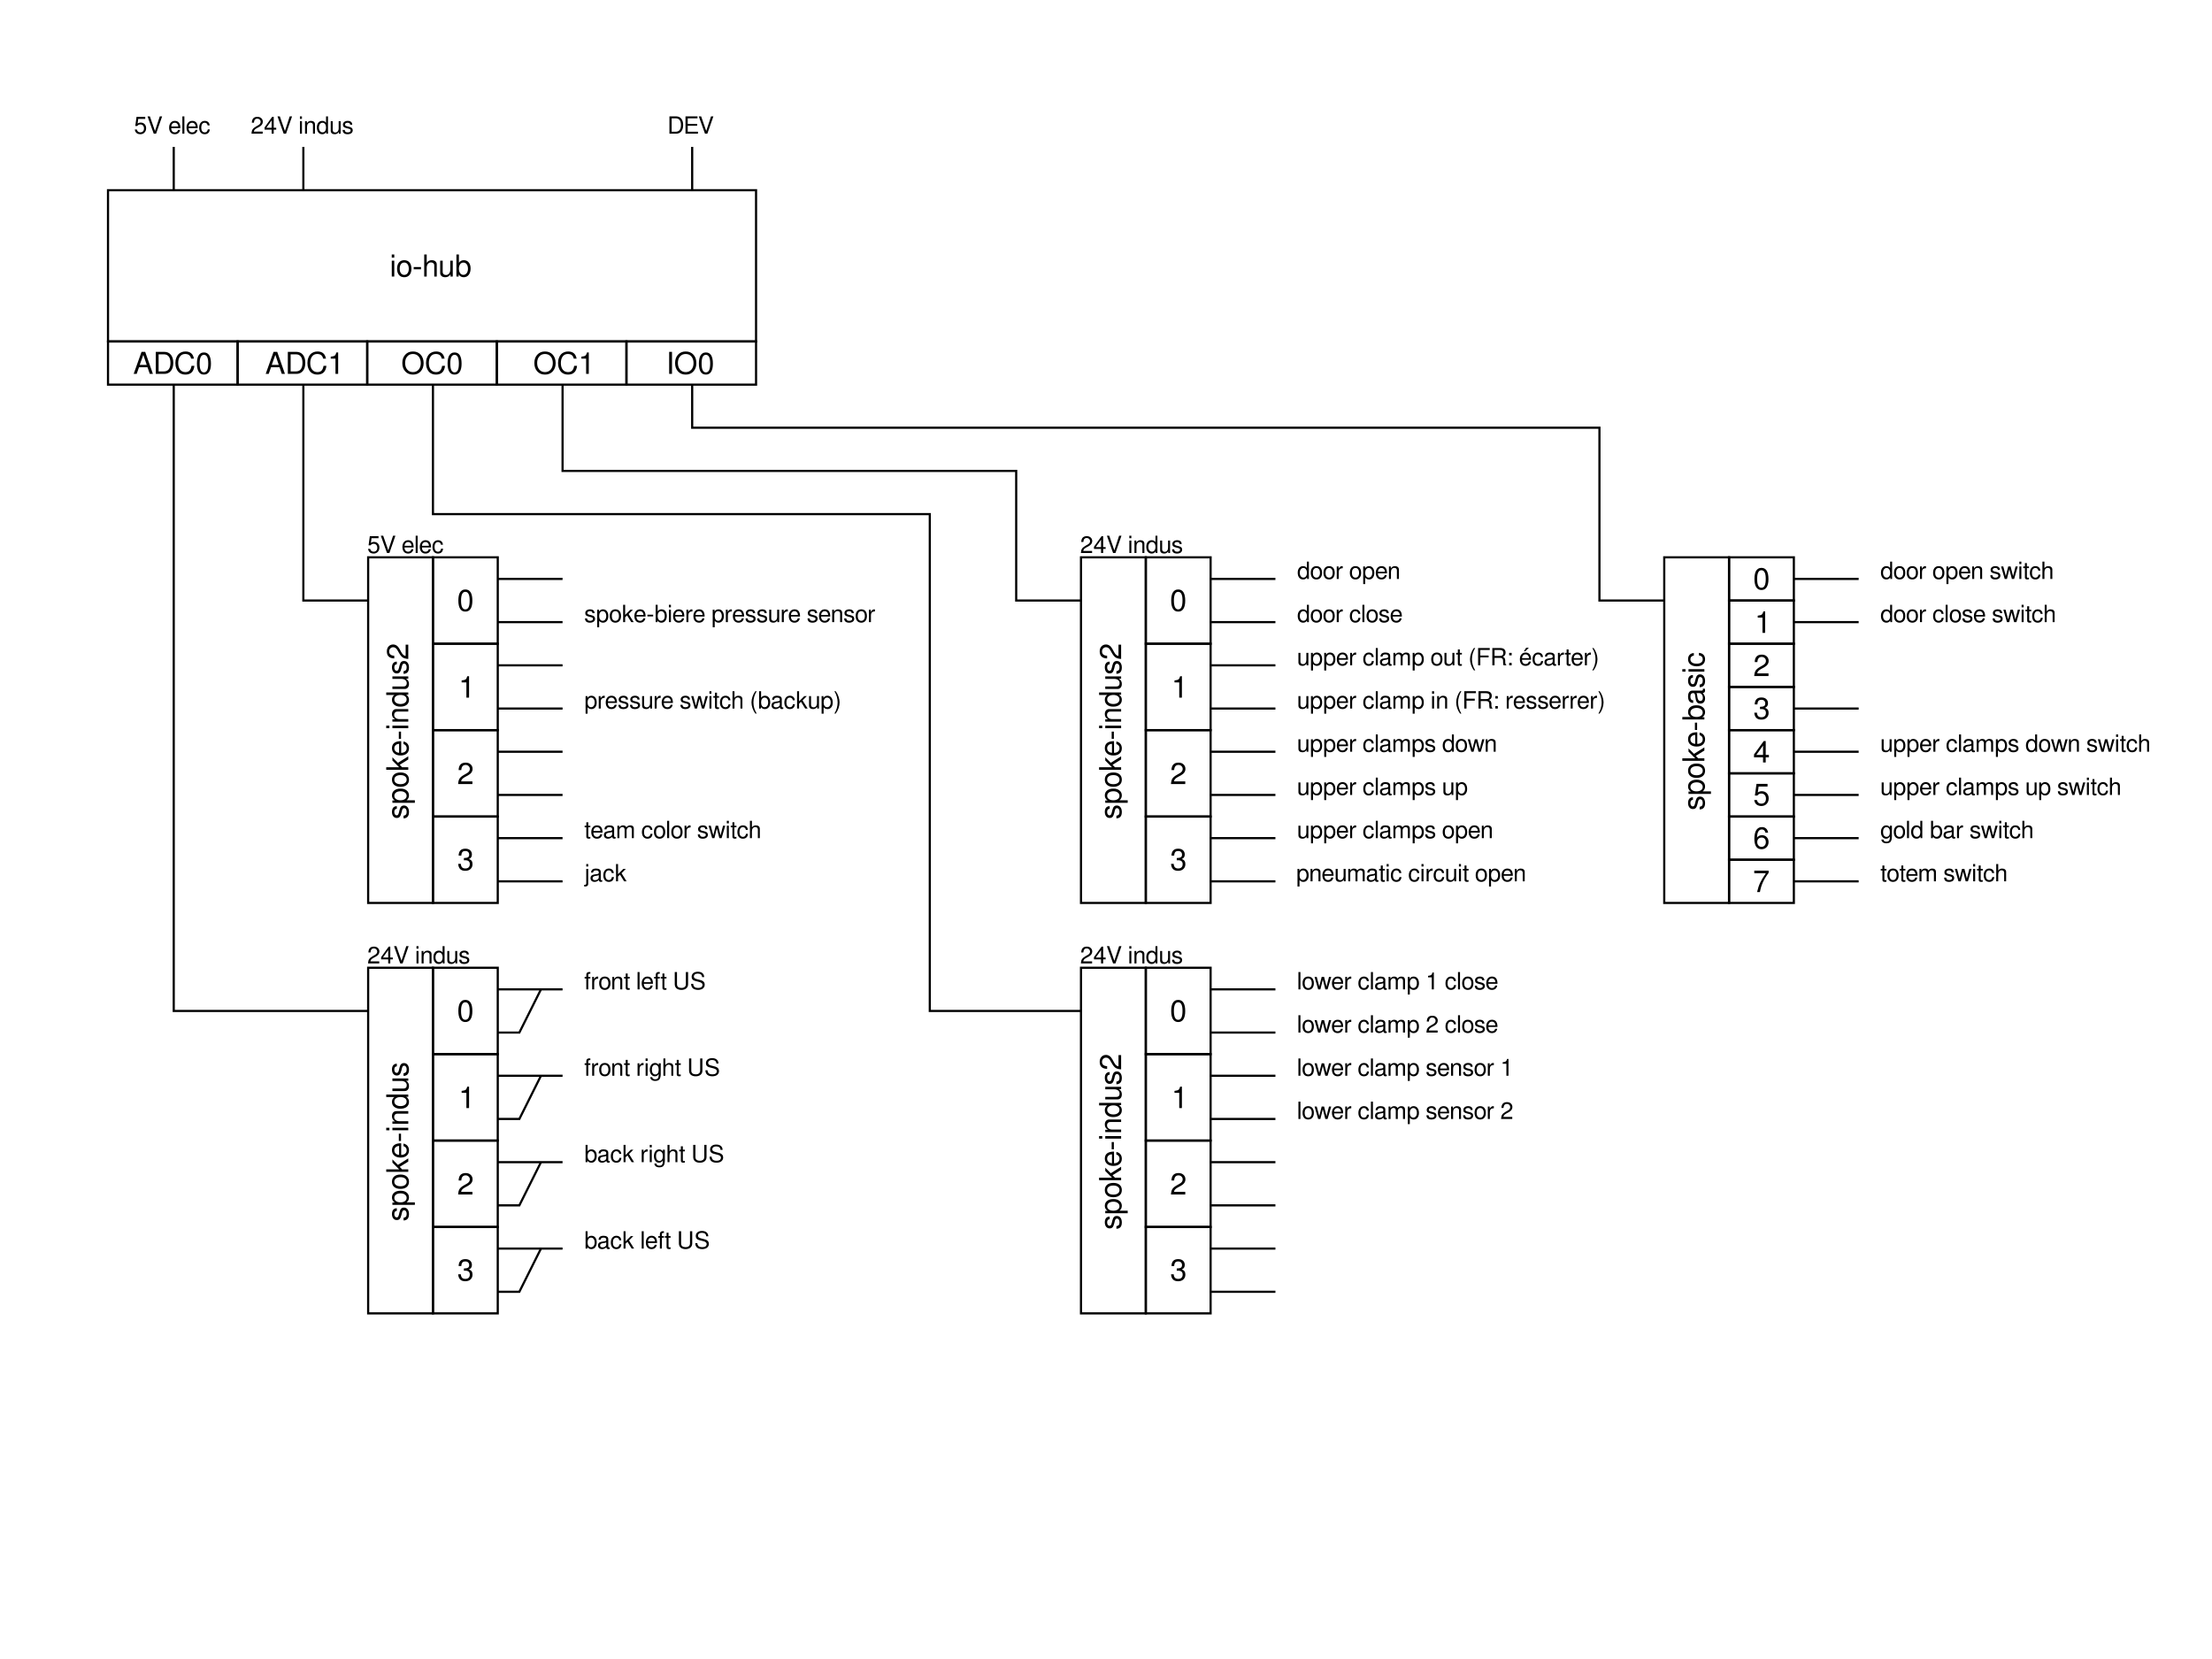
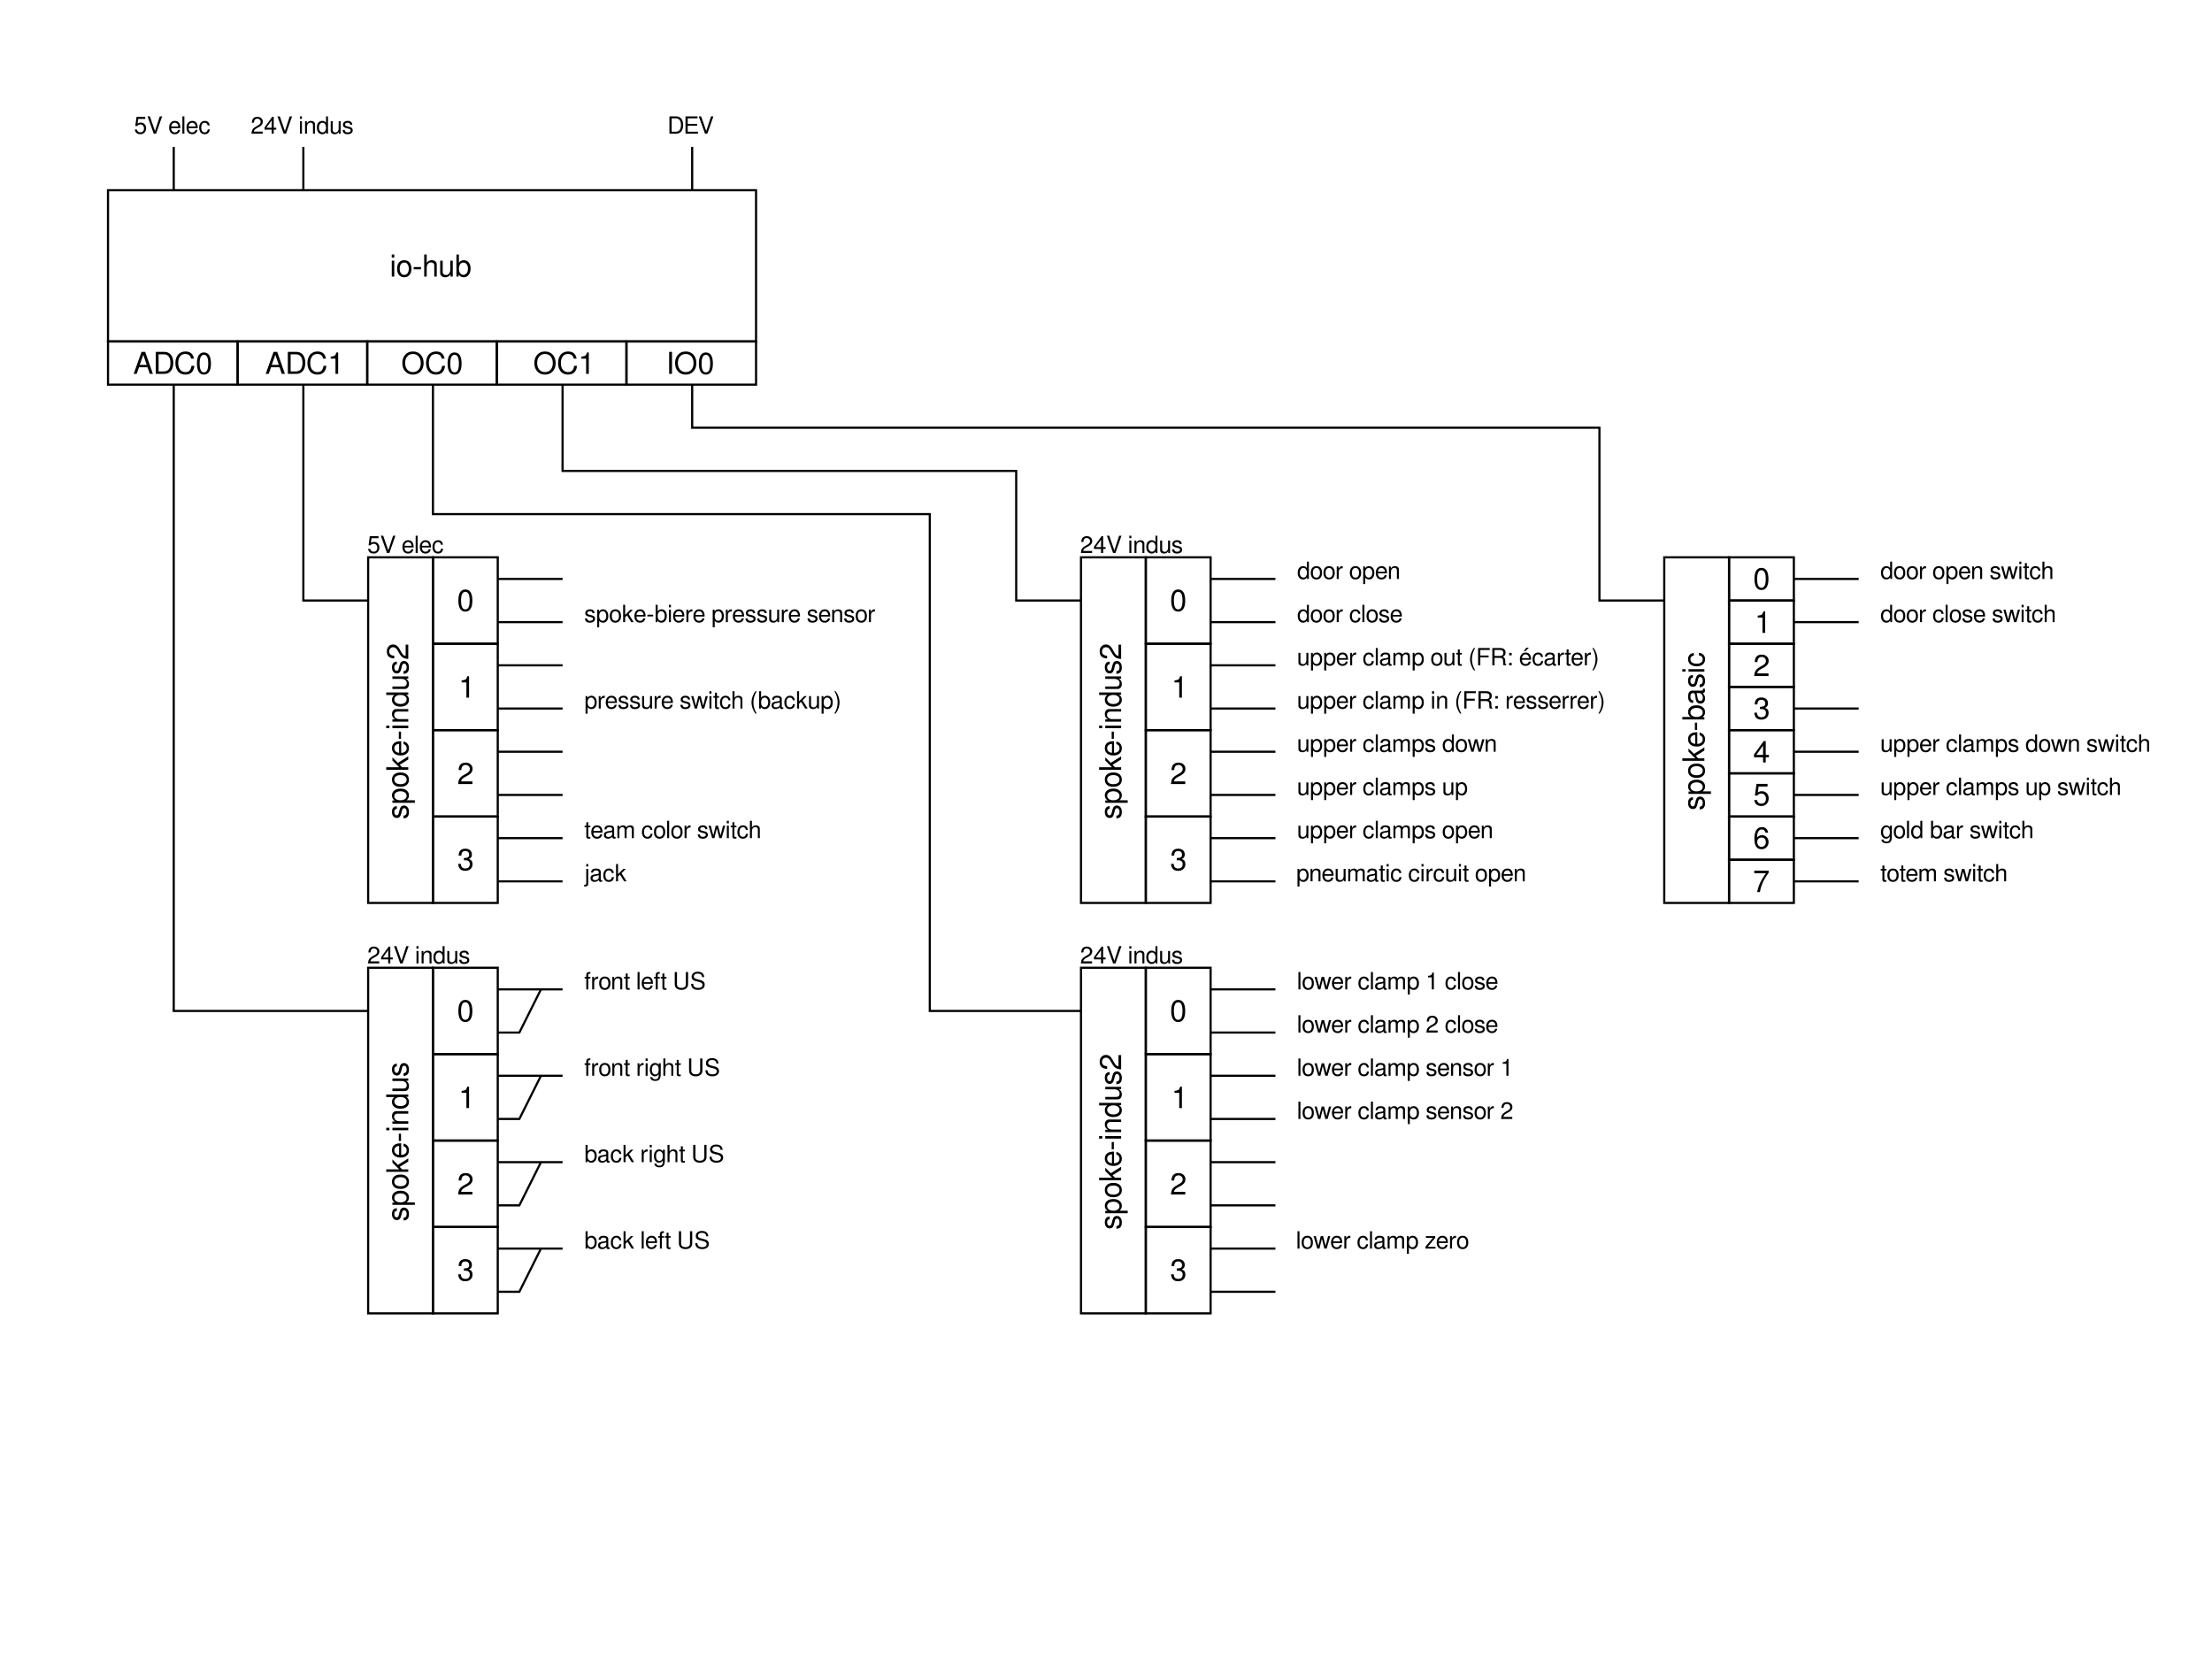
<svg xmlns="http://www.w3.org/2000/svg" width="1024" height="768" id="svg2" version="1.1">
  <defs id="defs4">
    </defs>
  <g id="layer1" transform="translate(0,-284.3622)">
    <g id="g3689" transform="translate(0,-239.942)">
      <rect y="612.362" x="50" height="70" width="300" id="rect3590" style="fill:none;stroke:#000000;stroke-width:1;stroke-miterlimit:4;stroke-dasharray:none;stroke-dashoffset:0" />
      <rect y="682.362" x="50" height="20" width="60" id="rect3592" style="fill:none;stroke:#000000;stroke-width:1;stroke-miterlimit:4;stroke-dasharray:none;stroke-dashoffset:0" />
      <text id="text3594" y="697.388" x="61.676" style="font-size:14px;font-style:normal;font-variant:normal;font-weight:normal;font-stretch:normal;text-align:start;line-height:125%;writing-mode:lr-tb;text-anchor:start;fill:#000000;fill-opacity:1;stroke:none;font-family:FreeSans;-inkscape-font-specification:FreeSans" xml:space="preserve">
        <tspan y="697.388" x="61.676" id="tspan3596">ADC0</tspan>
      </text>
      <rect style="fill:none;stroke:#000000;stroke-width:1;stroke-miterlimit:4;stroke-dasharray:none;stroke-dashoffset:0" id="rect3636" width="60" height="20" x="110" y="682.362" />
      <text xml:space="preserve" style="font-size:14px;font-style:normal;font-variant:normal;font-weight:normal;font-stretch:normal;text-align:start;line-height:125%;writing-mode:lr-tb;text-anchor:start;fill:#000000;fill-opacity:1;stroke:none;font-family:FreeSans;-inkscape-font-specification:FreeSans" x="122.796" y="697.388" id="text3638">
        <tspan id="tspan3640" x="122.796" y="697.388">ADC1</tspan>
      </text>
      <rect y="682.362" x="170" height="20" width="60" id="rect3644" style="fill:none;stroke:#000000;stroke-width:1;stroke-miterlimit:4;stroke-dasharray:none;stroke-dashoffset:0" />
      <text id="text3646" y="697.388" x="185.685" style="font-size:14px;font-style:normal;font-variant:normal;font-weight:normal;font-stretch:normal;text-align:start;line-height:125%;writing-mode:lr-tb;text-anchor:start;fill:#000000;fill-opacity:1;stroke:none;font-family:FreeSans;-inkscape-font-specification:FreeSans" xml:space="preserve">
        <tspan y="697.388" x="185.685" id="tspan3648">OC0</tspan>
      </text>
      <rect style="fill:none;stroke:#000000;stroke-width:1;stroke-miterlimit:4;stroke-dasharray:none;stroke-dashoffset:0" id="rect3652" width="60" height="20" x="230" y="682.362" />
      <text xml:space="preserve" style="font-size:14px;font-style:normal;font-variant:normal;font-weight:normal;font-stretch:normal;text-align:start;line-height:125%;writing-mode:lr-tb;text-anchor:start;fill:#000000;fill-opacity:1;stroke:none;font-family:FreeSans;-inkscape-font-specification:FreeSans" x="246.805" y="697.388" id="text3654">
        <tspan id="tspan3656" x="246.805" y="697.388">OC1</tspan>
      </text>
      <rect y="682.362" x="290" height="20" width="60" id="rect3660" style="fill:none;stroke:#000000;stroke-width:1;stroke-miterlimit:4;stroke-dasharray:none;stroke-dashoffset:0" />
      <text id="text3662" y="697.388" x="308.368" style="font-size:14px;font-style:normal;font-variant:normal;font-weight:normal;font-stretch:normal;text-align:start;line-height:125%;writing-mode:lr-tb;text-anchor:start;fill:#000000;fill-opacity:1;stroke:none;font-family:FreeSans;-inkscape-font-specification:FreeSans" xml:space="preserve">
        <tspan y="697.388" x="308.368" id="tspan3664">IO0</tspan>
      </text>
      <text id="text3685" y="652.304" x="180.428" style="font-size:14px;font-style:normal;font-variant:normal;font-weight:normal;font-stretch:normal;text-align:start;line-height:125%;writing-mode:lr-tb;text-anchor:start;fill:#000000;fill-opacity:1;stroke:none;font-family:FreeSans;-inkscape-font-specification:FreeSans" xml:space="preserve">
        <tspan y="652.304" x="180.428" id="tspan3687">io-hub</tspan>
      </text>
    </g>
    <g id="g4172" transform="translate(-279.5722,180.0001)">
      <g transform="translate(130,-300.0001)" id="g3828">
        <rect style="fill:none;stroke:#000000;stroke-width:1;stroke-miterlimit:4;stroke-dasharray:none;stroke-dashoffset:0" id="rect3798" width="30" height="160" x="320" y="852.362" />
        <rect style="fill:none;stroke:#000000;stroke-width:1;stroke-miterlimit:4;stroke-dasharray:none;stroke-dashoffset:0" id="rect3800" width="30" height="40" x="350" y="852.362" />
        <text xml:space="preserve" style="font-size:14px;font-style:normal;font-variant:normal;font-weight:normal;font-stretch:normal;text-align:start;line-height:125%;writing-mode:lr-tb;text-anchor:start;fill:#000000;fill-opacity:1;stroke:none;font-family:FreeSans;-inkscape-font-specification:FreeSans" x="361.15" y="877.164" id="text3802">
          <tspan id="tspan3804" x="361.15" y="877.164">0</tspan>
        </text>
        <text xml:space="preserve" style="font-size:14px;font-style:normal;font-variant:normal;font-weight:normal;font-stretch:normal;text-align:start;line-height:125%;writing-mode:lr-tb;text-anchor:start;fill:#000000;fill-opacity:1;stroke:none;font-family:FreeSans;-inkscape-font-specification:FreeSans" x="-969.815" y="338.577" id="text3806" transform="matrix(0,-1,1,0,0,0)">
          <tspan id="tspan3808" x="-969.815" y="338.577">spoke-indus</tspan>
        </text>
        <rect y="892.362" x="350" height="40" width="30" id="rect3810" style="fill:none;stroke:#000000;stroke-width:1;stroke-miterlimit:4;stroke-dasharray:none;stroke-dashoffset:0" />
        <text id="text3812" y="917.325" x="361.857" style="font-size:14px;font-style:normal;font-variant:normal;font-weight:normal;font-stretch:normal;text-align:start;line-height:125%;writing-mode:lr-tb;text-anchor:start;fill:#000000;fill-opacity:1;stroke:none;font-family:FreeSans;-inkscape-font-specification:FreeSans" xml:space="preserve">
          <tspan y="917.325" x="361.857" id="tspan3814">1</tspan>
        </text>
        <rect style="fill:none;stroke:#000000;stroke-width:1;stroke-miterlimit:4;stroke-dasharray:none;stroke-dashoffset:0" id="rect3816" width="30" height="40" x="350" y="932.362" />
        <text xml:space="preserve" style="font-size:14px;font-style:normal;font-variant:normal;font-weight:normal;font-stretch:normal;text-align:start;line-height:125%;writing-mode:lr-tb;text-anchor:start;fill:#000000;fill-opacity:1;stroke:none;font-family:FreeSans;-inkscape-font-specification:FreeSans" x="361.185" y="957.325" id="text3818">
          <tspan id="tspan3820" x="361.185" y="957.325">2</tspan>
        </text>
        <rect y="972.362" x="350" height="40" width="30" id="rect3822" style="fill:none;stroke:#000000;stroke-width:1;stroke-miterlimit:4;stroke-dasharray:none;stroke-dashoffset:0" />
        <text id="text3824" y="997.164" x="361.234" style="font-size:14px;font-style:normal;font-variant:normal;font-weight:normal;font-stretch:normal;text-align:start;line-height:125%;writing-mode:lr-tb;text-anchor:start;fill:#000000;fill-opacity:1;stroke:none;font-family:FreeSans;-inkscape-font-specification:FreeSans" xml:space="preserve">
          <tspan y="997.164" x="361.234" id="tspan3826">3</tspan>
        </text>
      </g>
      <path transform="translate(0,284.3622)" id="path3845" d="m 510,278 30,0" style="fill:none;stroke:#000000;stroke-width:1px;stroke-linecap:butt;stroke-linejoin:miter;stroke-opacity:1" />
      <path style="fill:none;stroke:#000000;stroke-width:1px;stroke-linecap:butt;stroke-linejoin:miter;stroke-opacity:1" d="m 510,602.362 30,0" id="path3847" />
      <text id="text3849" y="562.362" x="550" style="font-size:11px;font-style:normal;font-variant:normal;font-weight:normal;font-stretch:normal;fill:#000000;fill-opacity:1;stroke:none;font-family:FreeSans;-inkscape-font-specification:FreeSans" xml:space="preserve">
        <tspan y="562.362" x="550" id="tspan3851">front left US</tspan>
      </text>
      <text xml:space="preserve" style="font-size:11px;font-style:normal;font-variant:normal;font-weight:normal;font-stretch:normal;fill:#000000;fill-opacity:1;stroke:none;font-family:FreeSans;-inkscape-font-specification:FreeSans" x="550" y="602.362" id="text3853">
        <tspan id="tspan3855" x="550" y="602.362">front right US</tspan>
      </text>
      <path style="fill:none;stroke:#000000;stroke-width:1px;stroke-linecap:butt;stroke-linejoin:miter;stroke-opacity:1" d="m 510,642.362 30,0" id="path3857" />
      <path id="path3859" d="m 510,682.362 30,0" style="fill:none;stroke:#000000;stroke-width:1px;stroke-linecap:butt;stroke-linejoin:miter;stroke-opacity:1" />
      <text xml:space="preserve" style="font-size:11px;font-style:normal;font-variant:normal;font-weight:normal;font-stretch:normal;fill:#000000;fill-opacity:1;stroke:none;font-family:FreeSans;-inkscape-font-specification:FreeSans" x="550" y="642.362" id="text3861">
        <tspan id="tspan3863" x="550" y="642.362">back right US</tspan>
      </text>
      <text id="text3865" y="682.362" x="550" style="font-size:11px;font-style:normal;font-variant:normal;font-weight:normal;font-stretch:normal;fill:#000000;fill-opacity:1;stroke:none;font-family:FreeSans;-inkscape-font-specification:FreeSans" xml:space="preserve">
        <tspan y="682.362" x="550" id="tspan3867">back left US</tspan>
      </text>
      <path transform="translate(0,284.3622)" id="path3869" d="m 510,298 10,0 10,-20" style="fill:none;stroke:#000000;stroke-width:1px;stroke-linecap:butt;stroke-linejoin:miter;stroke-opacity:1" />
      <path style="fill:none;stroke:#000000;stroke-width:1px;stroke-linecap:butt;stroke-linejoin:miter;stroke-opacity:1" d="m 510,622.362 10,0 10,-20" id="path3871" />
      <path id="path3873" d="m 510,662.362 10,0 10,-20" style="fill:none;stroke:#000000;stroke-width:1px;stroke-linecap:butt;stroke-linejoin:miter;stroke-opacity:1" />
      <path style="fill:none;stroke:#000000;stroke-width:1px;stroke-linecap:butt;stroke-linejoin:miter;stroke-opacity:1" d="m 510,702.362 10,0 10,-20" id="path3875" />
    </g>
    <g id="g3102" transform="translate(-49.57222,0)">
      <g id="g3877" transform="translate(-100,-310)">
        <rect y="852.362" x="320" height="160" width="30" id="rect3879" style="fill:none;stroke:#000000;stroke-width:1;stroke-miterlimit:4;stroke-dasharray:none;stroke-dashoffset:0" />
        <rect y="852.362" x="350" height="40" width="30" id="rect3881" style="fill:none;stroke:#000000;stroke-width:1;stroke-miterlimit:4;stroke-dasharray:none;stroke-dashoffset:0" />
        <text id="text3883" y="877.164" x="361.15" style="font-size:14px;font-style:normal;font-variant:normal;font-weight:normal;font-stretch:normal;text-align:start;line-height:125%;writing-mode:lr-tb;text-anchor:start;fill:#000000;fill-opacity:1;stroke:none;font-family:FreeSans;-inkscape-font-specification:FreeSans" xml:space="preserve">
          <tspan y="877.164" x="361.15" id="tspan3885">0</tspan>
        </text>
        <text transform="matrix(0,-1,1,0,0,0)" id="text3887" y="338.577" x="-973.679" style="font-size:14px;font-style:normal;font-variant:normal;font-weight:normal;font-stretch:normal;text-align:start;line-height:125%;writing-mode:lr-tb;text-anchor:start;fill:#000000;fill-opacity:1;stroke:none;font-family:FreeSans;-inkscape-font-specification:FreeSans" xml:space="preserve">
          <tspan y="338.577" x="-973.679" id="tspan3889">spoke-indus2</tspan>
        </text>
        <rect style="fill:none;stroke:#000000;stroke-width:1;stroke-miterlimit:4;stroke-dasharray:none;stroke-dashoffset:0" id="rect3891" width="30" height="40" x="350" y="892.362" />
        <text xml:space="preserve" style="font-size:14px;font-style:normal;font-variant:normal;font-weight:normal;font-stretch:normal;text-align:start;line-height:125%;writing-mode:lr-tb;text-anchor:start;fill:#000000;fill-opacity:1;stroke:none;font-family:FreeSans;-inkscape-font-specification:FreeSans" x="361.857" y="917.325" id="text3893">
          <tspan id="tspan3895" x="361.857" y="917.325">1</tspan>
        </text>
        <rect y="932.362" x="350" height="40" width="30" id="rect3897" style="fill:none;stroke:#000000;stroke-width:1;stroke-miterlimit:4;stroke-dasharray:none;stroke-dashoffset:0" />
        <text id="text3899" y="957.325" x="361.185" style="font-size:14px;font-style:normal;font-variant:normal;font-weight:normal;font-stretch:normal;text-align:start;line-height:125%;writing-mode:lr-tb;text-anchor:start;fill:#000000;fill-opacity:1;stroke:none;font-family:FreeSans;-inkscape-font-specification:FreeSans" xml:space="preserve">
          <tspan y="957.325" x="361.185" id="tspan3901">2</tspan>
        </text>
        <rect style="fill:none;stroke:#000000;stroke-width:1;stroke-miterlimit:4;stroke-dasharray:none;stroke-dashoffset:0" id="rect3903" width="30" height="40" x="350" y="972.362" />
        <text xml:space="preserve" style="font-size:14px;font-style:normal;font-variant:normal;font-weight:normal;font-stretch:normal;text-align:start;line-height:125%;writing-mode:lr-tb;text-anchor:start;fill:#000000;fill-opacity:1;stroke:none;font-family:FreeSans;-inkscape-font-specification:FreeSans" x="361.234" y="997.164" id="text3905">
          <tspan id="tspan3907" x="361.234" y="997.164">3</tspan>
        </text>
      </g>
      <path style="fill:none;stroke:#000000;stroke-width:1px;stroke-linecap:butt;stroke-linejoin:miter;stroke-opacity:1" d="m 280,552.362 30,0" id="path3909" />
      <path id="path3911" d="m 280,592.362 30,0" style="fill:none;stroke:#000000;stroke-width:1px;stroke-linecap:butt;stroke-linejoin:miter;stroke-opacity:1" />
      <path id="path3921" d="m 280,632.362 30,0" style="fill:none;stroke:#000000;stroke-width:1px;stroke-linecap:butt;stroke-linejoin:miter;stroke-opacity:1" />
      <path style="fill:none;stroke:#000000;stroke-width:1px;stroke-linecap:butt;stroke-linejoin:miter;stroke-opacity:1" d="m 280,672.362 30,0" id="path3923" />
      <text xml:space="preserve" style="font-size:11px;font-style:normal;font-variant:normal;font-weight:normal;font-stretch:normal;fill:#000000;fill-opacity:1;stroke:none;font-family:FreeSans;-inkscape-font-specification:FreeSans" x="320" y="672.362" id="text3929">
        <tspan id="tspan3931" x="320" y="672.362">team color switch</tspan>
      </text>
      <path id="path3943" d="m 280,572.362 30,0" style="fill:none;stroke:#000000;stroke-width:1px;stroke-linecap:butt;stroke-linejoin:miter;stroke-opacity:1" />
      <path style="fill:none;stroke:#000000;stroke-width:1px;stroke-linecap:butt;stroke-linejoin:miter;stroke-opacity:1" d="m 280,612.362 30,0" id="path3945" />
      <path style="fill:none;stroke:#000000;stroke-width:1px;stroke-linecap:butt;stroke-linejoin:miter;stroke-opacity:1" d="m 280,652.362 30,0" id="path3947" />
      <path id="path3949" d="m 280,692.362 30,0" style="fill:none;stroke:#000000;stroke-width:1px;stroke-linecap:butt;stroke-linejoin:miter;stroke-opacity:1" />
      <text id="text3951" y="572.362" x="320" style="font-size:11px;font-style:normal;font-variant:normal;font-weight:normal;font-stretch:normal;fill:#000000;fill-opacity:1;stroke:none;font-family:FreeSans;-inkscape-font-specification:FreeSans" xml:space="preserve">
        <tspan y="572.362" x="320" id="tspan3953">spoke-biere pressure sensor</tspan>
      </text>
      <text id="text3963" y="692.362" x="320" style="font-size:11px;font-style:normal;font-variant:normal;font-weight:normal;font-stretch:normal;fill:#000000;fill-opacity:1;stroke:none;font-family:FreeSans;-inkscape-font-specification:FreeSans" xml:space="preserve">
        <tspan y="692.362" x="320" id="tspan3965">jack</tspan>
      </text>
      <text xml:space="preserve" style="font-size:11px;font-style:normal;font-variant:normal;font-weight:normal;font-stretch:normal;fill:#000000;fill-opacity:1;stroke:none;font-family:FreeSans;-inkscape-font-specification:FreeSans" x="320" y="612.362" id="text2997">
        <tspan id="tspan2999" x="320" y="612.362">pressure switch (backup)</tspan>
      </text>
    </g>
    <path style="fill:none;stroke:#000000;stroke-width:1px;stroke-linecap:butt;stroke-linejoin:miter;stroke-opacity:1" d="m 80.428,462.362 0,290 90,0" id="path4480" />
    <path style="fill:none;stroke:#000000;stroke-width:1px;stroke-linecap:butt;stroke-linejoin:miter;stroke-opacity:1" d="m 140.428,462.362 0,100 30,0" id="path4482" />
    <path style="fill:none;stroke:#000000;stroke-width:1px;stroke-linecap:butt;stroke-linejoin:miter;stroke-opacity:1" d="m 260.428,462.362 0,40 210,0 0,60 30,0" id="path4488" />
    <path style="fill:none;stroke:#000000;stroke-width:1px;stroke-linecap:butt;stroke-linejoin:miter;stroke-opacity:1" d="m 80.428,372.362 0,-20" id="path4646" />
    <text xml:space="preserve" style="font-size:11px;font-style:normal;font-variant:normal;font-weight:normal;font-stretch:normal;fill:#000000;fill-opacity:1;stroke:none;font-family:FreeSans;-inkscape-font-specification:FreeSans" x="62.003" y="346.245" id="text4648">
      <tspan id="tspan4650" x="62.003" y="346.245">5V elec</tspan>
    </text>
    <path id="path4654" d="m 140.428,372.362 0,-20" style="fill:none;stroke:#000000;stroke-width:1px;stroke-linecap:butt;stroke-linejoin:miter;stroke-opacity:1" />
    <text id="text4656" y="346.245" x="116.039" style="font-size:11px;font-style:normal;font-variant:normal;font-weight:normal;font-stretch:normal;fill:#000000;fill-opacity:1;stroke:none;font-family:FreeSans;-inkscape-font-specification:FreeSans" xml:space="preserve">
      <tspan y="346.245" x="116.039" id="tspan4658">24V indus</tspan>
    </text>
    <path style="fill:none;stroke:#000000;stroke-width:1px;stroke-linecap:butt;stroke-linejoin:miter;stroke-opacity:1" d="m 320.428,372.362 0,-20" id="path4660" />
    <text xml:space="preserve" style="font-size:11px;font-style:normal;font-variant:normal;font-weight:normal;font-stretch:normal;fill:#000000;fill-opacity:1;stroke:none;font-family:FreeSans;-inkscape-font-specification:FreeSans" x="309.022" y="346.245" id="text4662">
      <tspan id="tspan4664" x="309.022" y="346.245">DEV</tspan>
    </text>
    <g id="g3171" transform="translate(0.42778,-6.3652344e-5)">
      <g transform="translate(180,-310)" id="g3047">
        <rect style="fill:none;stroke:#000000;stroke-width:1;stroke-miterlimit:4;stroke-dasharray:none;stroke-dashoffset:0" id="rect3049" width="30" height="160" x="320" y="852.362" />
        <rect style="fill:none;stroke:#000000;stroke-width:1;stroke-miterlimit:4;stroke-dasharray:none;stroke-dashoffset:0" id="rect3051" width="30" height="40" x="350" y="852.362" />
        <text xml:space="preserve" style="font-size:14px;font-style:normal;font-variant:normal;font-weight:normal;font-stretch:normal;text-align:start;line-height:125%;writing-mode:lr-tb;text-anchor:start;fill:#000000;fill-opacity:1;stroke:none;font-family:FreeSans;-inkscape-font-specification:FreeSans" x="361.15" y="877.164" id="text3053">
          <tspan id="tspan3055" x="361.15" y="877.164">0</tspan>
        </text>
        <text xml:space="preserve" style="font-size:14px;font-style:normal;font-variant:normal;font-weight:normal;font-stretch:normal;text-align:start;line-height:125%;writing-mode:lr-tb;text-anchor:start;fill:#000000;fill-opacity:1;stroke:none;font-family:FreeSans;-inkscape-font-specification:FreeSans" x="-973.679" y="338.577" id="text3057" transform="matrix(0,-1,1,0,0,0)">
          <tspan id="tspan3059" x="-973.679" y="338.577">spoke-indus2</tspan>
        </text>
        <rect y="892.362" x="350" height="40" width="30" id="rect3061" style="fill:none;stroke:#000000;stroke-width:1;stroke-miterlimit:4;stroke-dasharray:none;stroke-dashoffset:0" />
        <text id="text3063" y="917.325" x="361.857" style="font-size:14px;font-style:normal;font-variant:normal;font-weight:normal;font-stretch:normal;text-align:start;line-height:125%;writing-mode:lr-tb;text-anchor:start;fill:#000000;fill-opacity:1;stroke:none;font-family:FreeSans;-inkscape-font-specification:FreeSans" xml:space="preserve">
          <tspan y="917.325" x="361.857" id="tspan3065">1</tspan>
        </text>
        <rect style="fill:none;stroke:#000000;stroke-width:1;stroke-miterlimit:4;stroke-dasharray:none;stroke-dashoffset:0" id="rect3067" width="30" height="40" x="350" y="932.362" />
        <text xml:space="preserve" style="font-size:14px;font-style:normal;font-variant:normal;font-weight:normal;font-stretch:normal;text-align:start;line-height:125%;writing-mode:lr-tb;text-anchor:start;fill:#000000;fill-opacity:1;stroke:none;font-family:FreeSans;-inkscape-font-specification:FreeSans" x="361.185" y="957.325" id="text3069">
          <tspan id="tspan3071" x="361.185" y="957.325">2</tspan>
        </text>
        <rect y="972.362" x="350" height="40" width="30" id="rect3073" style="fill:none;stroke:#000000;stroke-width:1;stroke-miterlimit:4;stroke-dasharray:none;stroke-dashoffset:0" />
        <text id="text3075" y="997.164" x="361.234" style="font-size:14px;font-style:normal;font-variant:normal;font-weight:normal;font-stretch:normal;text-align:start;line-height:125%;writing-mode:lr-tb;text-anchor:start;fill:#000000;fill-opacity:1;stroke:none;font-family:FreeSans;-inkscape-font-specification:FreeSans" xml:space="preserve">
          <tspan y="997.164" x="361.234" id="tspan3077">3</tspan>
        </text>
      </g>
      <path id="path3079" d="m 560,552.362 30,0" style="fill:none;stroke:#000000;stroke-width:1px;stroke-linecap:butt;stroke-linejoin:miter;stroke-opacity:1" />
      <path style="fill:none;stroke:#000000;stroke-width:1px;stroke-linecap:butt;stroke-linejoin:miter;stroke-opacity:1" d="m 560,592.362 30,0" id="path3081" />
      <text id="text3083" y="552.362" x="600" style="font-size:11px;font-style:normal;font-variant:normal;font-weight:normal;font-stretch:normal;fill:#000000;fill-opacity:1;stroke:none;font-family:FreeSans;-inkscape-font-specification:FreeSans" xml:space="preserve">
        <tspan y="552.362" x="600" id="tspan3085">door open</tspan>
      </text>
      <text xml:space="preserve" style="font-size:11px;font-style:normal;font-variant:normal;font-weight:normal;font-stretch:normal;fill:#000000;fill-opacity:1;stroke:none;font-family:FreeSans;-inkscape-font-specification:FreeSans" x="600" y="592.362" id="text3087">
        <tspan id="tspan3089" x="600" y="592.362">upper clamp out (FR: écarter)</tspan>
      </text>
      <path style="fill:none;stroke:#000000;stroke-width:1px;stroke-linecap:butt;stroke-linejoin:miter;stroke-opacity:1" d="m 560,632.362 30,0" id="path3091" />
      <path id="path3093" d="m 560,672.362 30,0" style="fill:none;stroke:#000000;stroke-width:1px;stroke-linecap:butt;stroke-linejoin:miter;stroke-opacity:1" />
      <text xml:space="preserve" style="font-size:11px;font-style:normal;font-variant:normal;font-weight:normal;font-stretch:normal;fill:#000000;fill-opacity:1;stroke:none;font-family:FreeSans;-inkscape-font-specification:FreeSans" x="600" y="632.362" id="text3095">
        <tspan id="tspan3097" x="600" y="632.362">upper clamps down</tspan>
      </text>
      <text id="text3099" y="672.362" x="600" style="font-size:11px;font-style:normal;font-variant:normal;font-weight:normal;font-stretch:normal;fill:#000000;fill-opacity:1;stroke:none;font-family:FreeSans;-inkscape-font-specification:FreeSans" xml:space="preserve">
        <tspan y="672.362" x="600" id="tspan3101">upper clamps open</tspan>
      </text>
      <path style="fill:none;stroke:#000000;stroke-width:1px;stroke-linecap:butt;stroke-linejoin:miter;stroke-opacity:1" d="m 560,572.362 30,0" id="path3103" />
      <path id="path3105" d="m 560,612.362 30,0" style="fill:none;stroke:#000000;stroke-width:1px;stroke-linecap:butt;stroke-linejoin:miter;stroke-opacity:1" />
      <path id="path3107" d="m 560,652.362 30,0" style="fill:none;stroke:#000000;stroke-width:1px;stroke-linecap:butt;stroke-linejoin:miter;stroke-opacity:1" />
      <path style="fill:none;stroke:#000000;stroke-width:1px;stroke-linecap:butt;stroke-linejoin:miter;stroke-opacity:1" d="m 560,692.362 30,0" id="path3109" />
      <text xml:space="preserve" style="font-size:11px;font-style:normal;font-variant:normal;font-weight:normal;font-stretch:normal;fill:#000000;fill-opacity:1;stroke:none;font-family:FreeSans;-inkscape-font-specification:FreeSans" x="600" y="572.362" id="text3111">
        <tspan id="tspan3113" x="600" y="572.362">door close</tspan>
      </text>
      <text id="text3115" y="612.362" x="600" style="font-size:11px;font-style:normal;font-variant:normal;font-weight:normal;font-stretch:normal;fill:#000000;fill-opacity:1;stroke:none;font-family:FreeSans;-inkscape-font-specification:FreeSans" xml:space="preserve">
        <tspan y="612.362" x="600" id="tspan3117">upper clamp in (FR: resserrer)</tspan>
      </text>
      <text id="text3119" y="652.362" x="600" style="font-size:11px;font-style:normal;font-variant:normal;font-weight:normal;font-stretch:normal;fill:#000000;fill-opacity:1;stroke:none;font-family:FreeSans;-inkscape-font-specification:FreeSans" xml:space="preserve">
        <tspan y="652.362" x="600" id="tspan3121">upper clamps up</tspan>
      </text>
      <text id="text3917" y="692.362" x="599.572" style="font-size:11px;font-style:normal;font-variant:normal;font-weight:normal;font-stretch:normal;fill:#000000;fill-opacity:1;stroke:none;font-family:FreeSans;-inkscape-font-specification:FreeSans" xml:space="preserve">
        <tspan y="692.362" x="599.572" id="tspan3919">pneumatic circuit open</tspan>
      </text>
    </g>
    <g id="g3136" transform="translate(-49.57222,0)">
      <g id="g2954" transform="translate(230,-120.0001)">
        <rect y="852.362" x="320" height="160" width="30" id="rect2956" style="fill:none;stroke:#000000;stroke-width:1;stroke-miterlimit:4;stroke-dasharray:none;stroke-dashoffset:0" />
        <rect y="852.362" x="350" height="40" width="30" id="rect2958" style="fill:none;stroke:#000000;stroke-width:1;stroke-miterlimit:4;stroke-dasharray:none;stroke-dashoffset:0" />
        <text id="text2960" y="877.164" x="361.15" style="font-size:14px;font-style:normal;font-variant:normal;font-weight:normal;font-stretch:normal;text-align:start;line-height:125%;writing-mode:lr-tb;text-anchor:start;fill:#000000;fill-opacity:1;stroke:none;font-family:FreeSans;-inkscape-font-specification:FreeSans" xml:space="preserve">
          <tspan y="877.164" x="361.15" id="tspan2962">0</tspan>
        </text>
        <text transform="matrix(0,-1,1,0,0,0)" id="text2964" y="338.577" x="-973.679" style="font-size:14px;font-style:normal;font-variant:normal;font-weight:normal;font-stretch:normal;text-align:start;line-height:125%;writing-mode:lr-tb;text-anchor:start;fill:#000000;fill-opacity:1;stroke:none;font-family:FreeSans;-inkscape-font-specification:FreeSans" xml:space="preserve">
          <tspan y="338.577" x="-973.679" id="tspan2966">spoke-indus2</tspan>
        </text>
        <rect style="fill:none;stroke:#000000;stroke-width:1;stroke-miterlimit:4;stroke-dasharray:none;stroke-dashoffset:0" id="rect2968" width="30" height="40" x="350" y="892.362" />
        <text xml:space="preserve" style="font-size:14px;font-style:normal;font-variant:normal;font-weight:normal;font-stretch:normal;text-align:start;line-height:125%;writing-mode:lr-tb;text-anchor:start;fill:#000000;fill-opacity:1;stroke:none;font-family:FreeSans;-inkscape-font-specification:FreeSans" x="361.857" y="917.325" id="text2970">
          <tspan id="tspan2972" x="361.857" y="917.325">1</tspan>
        </text>
        <rect y="932.362" x="350" height="40" width="30" id="rect2974" style="fill:none;stroke:#000000;stroke-width:1;stroke-miterlimit:4;stroke-dasharray:none;stroke-dashoffset:0" />
        <text id="text2976" y="957.325" x="361.185" style="font-size:14px;font-style:normal;font-variant:normal;font-weight:normal;font-stretch:normal;text-align:start;line-height:125%;writing-mode:lr-tb;text-anchor:start;fill:#000000;fill-opacity:1;stroke:none;font-family:FreeSans;-inkscape-font-specification:FreeSans" xml:space="preserve">
          <tspan y="957.325" x="361.185" id="tspan2978">2</tspan>
        </text>
        <rect style="fill:none;stroke:#000000;stroke-width:1;stroke-miterlimit:4;stroke-dasharray:none;stroke-dashoffset:0" id="rect2980" width="30" height="40" x="350" y="972.362" />
        <text xml:space="preserve" style="font-size:14px;font-style:normal;font-variant:normal;font-weight:normal;font-stretch:normal;text-align:start;line-height:125%;writing-mode:lr-tb;text-anchor:start;fill:#000000;fill-opacity:1;stroke:none;font-family:FreeSans;-inkscape-font-specification:FreeSans" x="361.234" y="997.164" id="text2982">
          <tspan id="tspan2984" x="361.234" y="997.164">3</tspan>
        </text>
      </g>
      <path style="fill:none;stroke:#000000;stroke-width:1px;stroke-linecap:butt;stroke-linejoin:miter;stroke-opacity:1" d="m 610,742.362 30,0" id="path2986" />
      <path id="path2988" d="m 610,782.362 30,0" style="fill:none;stroke:#000000;stroke-width:1px;stroke-linecap:butt;stroke-linejoin:miter;stroke-opacity:1" />
      <text xml:space="preserve" style="font-size:11px;font-style:normal;font-variant:normal;font-weight:normal;font-stretch:normal;fill:#000000;fill-opacity:1;stroke:none;font-family:FreeSans;-inkscape-font-specification:FreeSans" x="650" y="742.362" id="text2990">
        <tspan id="tspan2992" x="650" y="742.362">lower clamp 1 close</tspan>
      </text>
      <text id="text2994" y="782.362" x="650" style="font-size:11px;font-style:normal;font-variant:normal;font-weight:normal;font-stretch:normal;fill:#000000;fill-opacity:1;stroke:none;font-family:FreeSans;-inkscape-font-specification:FreeSans" xml:space="preserve">
        <tspan y="782.362" x="650" id="tspan2996">lower clamp sensor 1</tspan>
      </text>
      <path id="path2998" d="m 610,822.362 30,0" style="fill:none;stroke:#000000;stroke-width:1px;stroke-linecap:butt;stroke-linejoin:miter;stroke-opacity:1" />
      <path style="fill:none;stroke:#000000;stroke-width:1px;stroke-linecap:butt;stroke-linejoin:miter;stroke-opacity:1" d="m 610,862.362 30,0" id="path3000" />
      <path id="path3010" d="m 610,762.362 30,0" style="fill:none;stroke:#000000;stroke-width:1px;stroke-linecap:butt;stroke-linejoin:miter;stroke-opacity:1" />
      <path style="fill:none;stroke:#000000;stroke-width:1px;stroke-linecap:butt;stroke-linejoin:miter;stroke-opacity:1" d="m 610,802.362 30,0" id="path3012" />
      <path style="fill:none;stroke:#000000;stroke-width:1px;stroke-linecap:butt;stroke-linejoin:miter;stroke-opacity:1" d="m 610,842.362 30,0" id="path3014" />
      <path id="path3016" d="m 610,882.362 30,0" style="fill:none;stroke:#000000;stroke-width:1px;stroke-linecap:butt;stroke-linejoin:miter;stroke-opacity:1" />
      <text id="text3018" y="762.362" x="650" style="font-size:11px;font-style:normal;font-variant:normal;font-weight:normal;font-stretch:normal;fill:#000000;fill-opacity:1;stroke:none;font-family:FreeSans;-inkscape-font-specification:FreeSans" xml:space="preserve">
        <tspan y="762.362" x="650" id="tspan3020">lower clamp 2 close</tspan>
      </text>
      <text xml:space="preserve" style="font-size:11px;font-style:normal;font-variant:normal;font-weight:normal;font-stretch:normal;fill:#000000;fill-opacity:1;stroke:none;font-family:FreeSans;-inkscape-font-specification:FreeSans" x="650" y="802.362" id="text3022">
        <tspan id="tspan3024" x="650" y="802.362">lower clamp sensor 2</tspan>
      </text>
+       <text id="text3043" y="862.362" x="649.572" style="font-size:11px;font-style:normal;font-variant:normal;font-weight:normal;font-stretch:normal;fill:#000000;fill-opacity:1;stroke:none;font-family:FreeSans;-inkscape-font-specification:FreeSans" xml:space="preserve">
+         <tspan y="862.362" x="649.572" id="tspan3045">lower clamp zero</tspan>
+       </text>
    </g>
    <path id="path3030" d="m 200.428,462.362 0,60 230,0 0,230 70,0" style="fill:none;stroke:#000000;stroke-width:1px;stroke-linecap:butt;stroke-linejoin:miter;stroke-opacity:1" />
    <g transform="translate(270.4278,-6.3652344e-5)" id="g3001">
      <g id="g3003" transform="translate(180,-310)">
        <rect y="852.362" x="320" height="160" width="30" id="rect3005" style="fill:none;stroke:#000000;stroke-width:1;stroke-miterlimit:4;stroke-dasharray:none;stroke-dashoffset:0" />
        <rect y="852.362" x="350" height="20" width="30" id="rect3007" style="fill:none;stroke:#000000;stroke-width:1;stroke-miterlimit:4;stroke-dasharray:none;stroke-dashoffset:0" />
        <text id="text3009" y="867.164" x="361.15" style="font-size:14px;font-style:normal;font-variant:normal;font-weight:normal;font-stretch:normal;text-align:start;line-height:125%;writing-mode:lr-tb;text-anchor:start;fill:#000000;fill-opacity:1;stroke:none;font-family:FreeSans;-inkscape-font-specification:FreeSans" xml:space="preserve">
          <tspan y="867.164" x="361.15" id="tspan3011">0</tspan>
        </text>
        <text transform="matrix(0,-1,1,0,0,0)" id="text3013" y="338.577" x="-969.545" style="font-size:14px;font-style:normal;font-variant:normal;font-weight:normal;font-stretch:normal;text-align:start;line-height:125%;writing-mode:lr-tb;text-anchor:start;fill:#000000;fill-opacity:1;stroke:none;font-family:FreeSans;-inkscape-font-specification:FreeSans" xml:space="preserve">
          <tspan y="338.577" x="-969.545" id="tspan3015">spoke-basic</tspan>
        </text>
        <rect style="fill:none;stroke:#000000;stroke-width:1;stroke-miterlimit:4;stroke-dasharray:none;stroke-dashoffset:0" id="rect3017" width="30" height="20" x="350" y="892.362" />
        <text xml:space="preserve" style="font-size:14px;font-style:normal;font-variant:normal;font-weight:normal;font-stretch:normal;text-align:start;line-height:125%;writing-mode:lr-tb;text-anchor:start;fill:#000000;fill-opacity:1;stroke:none;font-family:FreeSans;-inkscape-font-specification:FreeSans" x="361.185" y="907.325" id="text3019">
          <tspan id="tspan3021" x="361.185" y="907.325">2</tspan>
        </text>
        <rect y="932.362" x="350" height="20" width="30" id="rect3023" style="fill:none;stroke:#000000;stroke-width:1;stroke-miterlimit:4;stroke-dasharray:none;stroke-dashoffset:0" />
        <text id="text3025" y="947.325" x="361.164" style="font-size:14px;font-style:normal;font-variant:normal;font-weight:normal;font-stretch:normal;text-align:start;line-height:125%;writing-mode:lr-tb;text-anchor:start;fill:#000000;fill-opacity:1;stroke:none;font-family:FreeSans;-inkscape-font-specification:FreeSans" xml:space="preserve">
          <tspan y="947.325" x="361.164" id="tspan3027">4</tspan>
        </text>
        <rect style="fill:none;stroke:#000000;stroke-width:1;stroke-miterlimit:4;stroke-dasharray:none;stroke-dashoffset:0" id="rect3029" width="30" height="20" x="350" y="972.362" />
        <text xml:space="preserve" style="font-size:14px;font-style:normal;font-variant:normal;font-weight:normal;font-stretch:normal;text-align:start;line-height:125%;writing-mode:lr-tb;text-anchor:start;fill:#000000;fill-opacity:1;stroke:none;font-family:FreeSans;-inkscape-font-specification:FreeSans" x="361.108" y="987.164" id="text3031">
          <tspan id="tspan3033" x="361.108" y="987.164">6</tspan>
        </text>
        <text id="text3030" y="887.325" x="361.857" style="font-size:14px;font-style:normal;font-variant:normal;font-weight:normal;font-stretch:normal;text-align:start;line-height:125%;writing-mode:lr-tb;text-anchor:start;fill:#000000;fill-opacity:1;stroke:none;font-family:FreeSans;-inkscape-font-specification:FreeSans" xml:space="preserve">
          <tspan y="887.325" x="361.857" id="tspan3032">1</tspan>
        </text>
        <rect style="fill:none;stroke:#000000;stroke-width:1;stroke-miterlimit:4;stroke-dasharray:none;stroke-dashoffset:0" id="rect3034" width="30" height="20" x="350" y="872.362" />
        <rect y="912.362" x="350" height="20" width="30" id="rect3036" style="fill:none;stroke:#000000;stroke-width:1;stroke-miterlimit:4;stroke-dasharray:none;stroke-dashoffset:0" />
        <rect style="fill:none;stroke:#000000;stroke-width:1;stroke-miterlimit:4;stroke-dasharray:none;stroke-dashoffset:0" id="rect3038" width="30" height="20" x="350" y="952.362" />
        <rect y="992.362" x="350" height="20" width="30" id="rect3040" style="fill:none;stroke:#000000;stroke-width:1;stroke-miterlimit:4;stroke-dasharray:none;stroke-dashoffset:0" />
        <text id="text3046" y="927.164" x="361.234" style="font-size:14px;font-style:normal;font-variant:normal;font-weight:normal;font-stretch:normal;text-align:start;line-height:125%;writing-mode:lr-tb;text-anchor:start;fill:#000000;fill-opacity:1;stroke:none;font-family:FreeSans;-inkscape-font-specification:FreeSans" xml:space="preserve">
          <tspan y="927.164" x="361.234" id="tspan3048">3</tspan>
        </text>
        <text xml:space="preserve" style="font-size:14px;font-style:normal;font-variant:normal;font-weight:normal;font-stretch:normal;text-align:start;line-height:125%;writing-mode:lr-tb;text-anchor:start;fill:#000000;fill-opacity:1;stroke:none;font-family:FreeSans;-inkscape-font-specification:FreeSans" x="361.164" y="967.164" id="text3050">
          <tspan id="tspan3052" x="361.164" y="967.164">5</tspan>
        </text>
        <text id="text3054" y="1007.325" x="361.038" style="font-size:14px;font-style:normal;font-variant:normal;font-weight:normal;font-stretch:normal;text-align:start;line-height:125%;writing-mode:lr-tb;text-anchor:start;fill:#000000;fill-opacity:1;stroke:none;font-family:FreeSans;-inkscape-font-specification:FreeSans" xml:space="preserve">
          <tspan y="1007.325" x="361.038" id="tspan3056">7</tspan>
        </text>
      </g>
      <path style="fill:none;stroke:#000000;stroke-width:1px;stroke-linecap:butt;stroke-linejoin:miter;stroke-opacity:1" d="m 560,552.362 30,0" id="path3035" />
      <text xml:space="preserve" style="font-size:11px;font-style:normal;font-variant:normal;font-weight:normal;font-stretch:normal;fill:#000000;fill-opacity:1;stroke:none;font-family:FreeSans;-inkscape-font-specification:FreeSans" x="600" y="552.362" id="text3039">
        <tspan id="tspan3041" x="600" y="552.362">door open switch</tspan>
      </text>
      <path id="path3047" d="m 560,632.362 30,0" style="fill:none;stroke:#000000;stroke-width:1px;stroke-linecap:butt;stroke-linejoin:miter;stroke-opacity:1" />
      <path style="fill:none;stroke:#000000;stroke-width:1px;stroke-linecap:butt;stroke-linejoin:miter;stroke-opacity:1" d="m 560,672.362 30,0" id="path3049" />
      <text id="text3051" y="632.362" x="600" style="font-size:11px;font-style:normal;font-variant:normal;font-weight:normal;font-stretch:normal;fill:#000000;fill-opacity:1;stroke:none;font-family:FreeSans;-inkscape-font-specification:FreeSans" xml:space="preserve">
        <tspan y="632.362" x="600" id="tspan3053">upper clamps down switch</tspan>
      </text>
      <path id="path3059" d="m 560,572.362 30,0" style="fill:none;stroke:#000000;stroke-width:1px;stroke-linecap:butt;stroke-linejoin:miter;stroke-opacity:1" />
      <path style="fill:none;stroke:#000000;stroke-width:1px;stroke-linecap:butt;stroke-linejoin:miter;stroke-opacity:1" d="m 560,612.362 30,0" id="path3061" />
      <path style="fill:none;stroke:#000000;stroke-width:1px;stroke-linecap:butt;stroke-linejoin:miter;stroke-opacity:1" d="m 560,652.362 30,0" id="path3063" />
      <path id="path3065" d="m 560,692.362 30,0" style="fill:none;stroke:#000000;stroke-width:1px;stroke-linecap:butt;stroke-linejoin:miter;stroke-opacity:1" />
      <text id="text3067" y="572.362" x="600" style="font-size:11px;font-style:normal;font-variant:normal;font-weight:normal;font-stretch:normal;fill:#000000;fill-opacity:1;stroke:none;font-family:FreeSans;-inkscape-font-specification:FreeSans" xml:space="preserve">
        <tspan y="572.362" x="600" id="tspan3069">door close switch</tspan>
      </text>
      <text xml:space="preserve" style="font-size:11px;font-style:normal;font-variant:normal;font-weight:normal;font-stretch:normal;fill:#000000;fill-opacity:1;stroke:none;font-family:FreeSans;-inkscape-font-specification:FreeSans" x="600" y="652.362" id="text3076">
        <tspan id="tspan3078" x="600" y="652.362">upper clamps up switch</tspan>
      </text>
      <text id="text3082" y="672.362" x="600" style="font-size:11px;font-style:normal;font-variant:normal;font-weight:normal;font-stretch:normal;fill:#000000;fill-opacity:1;stroke:none;font-family:FreeSans;-inkscape-font-specification:FreeSans" xml:space="preserve">
        <tspan y="672.362" x="600" id="tspan3084">gold bar switch</tspan>
      </text>
      <text xml:space="preserve" style="font-size:11px;font-style:normal;font-variant:normal;font-weight:normal;font-stretch:normal;fill:#000000;fill-opacity:1;stroke:none;font-family:FreeSans;-inkscape-font-specification:FreeSans" x="600" y="692.362" id="text3086">
        <tspan id="tspan3088" x="600" y="692.362">totem switch</tspan>
      </text>
    </g>
    <path id="path3080" d="m 320.428,462.362 0,20 420,0 0,80 30,0" style="fill:none;stroke:#000000;stroke-width:1px;stroke-linecap:butt;stroke-linejoin:miter;stroke-opacity:1" />
    <text id="text3058" y="540.362" x="170" style="font-size:11px;font-style:normal;font-variant:normal;font-weight:normal;font-stretch:normal;fill:#000000;fill-opacity:1;stroke:none;font-family:FreeSans;-inkscape-font-specification:FreeSans" xml:space="preserve">
      <tspan y="540.362" x="170" id="tspan3060">5V elec</tspan>
    </text>
    <text xml:space="preserve" style="font-size:11px;font-style:normal;font-variant:normal;font-weight:normal;font-stretch:normal;fill:#000000;fill-opacity:1;stroke:none;font-family:FreeSans;-inkscape-font-specification:FreeSans" x="170" y="730.362" id="text3062">
      <tspan id="tspan3064" x="170" y="730.362">24V indus</tspan>
    </text>
    <text id="text3066" y="540.362" x="500" style="font-size:11px;font-style:normal;font-variant:normal;font-weight:normal;font-stretch:normal;fill:#000000;fill-opacity:1;stroke:none;font-family:FreeSans;-inkscape-font-specification:FreeSans" xml:space="preserve">
      <tspan y="540.362" x="500" id="tspan3068">24V indus</tspan>
    </text>
    <text xml:space="preserve" style="font-size:11px;font-style:normal;font-variant:normal;font-weight:normal;font-stretch:normal;fill:#000000;fill-opacity:1;stroke:none;font-family:FreeSans;-inkscape-font-specification:FreeSans" x="500" y="730.362" id="text3070">
      <tspan id="tspan3072" x="500" y="730.362">24V indus</tspan>
    </text>
  </g>
</svg>
